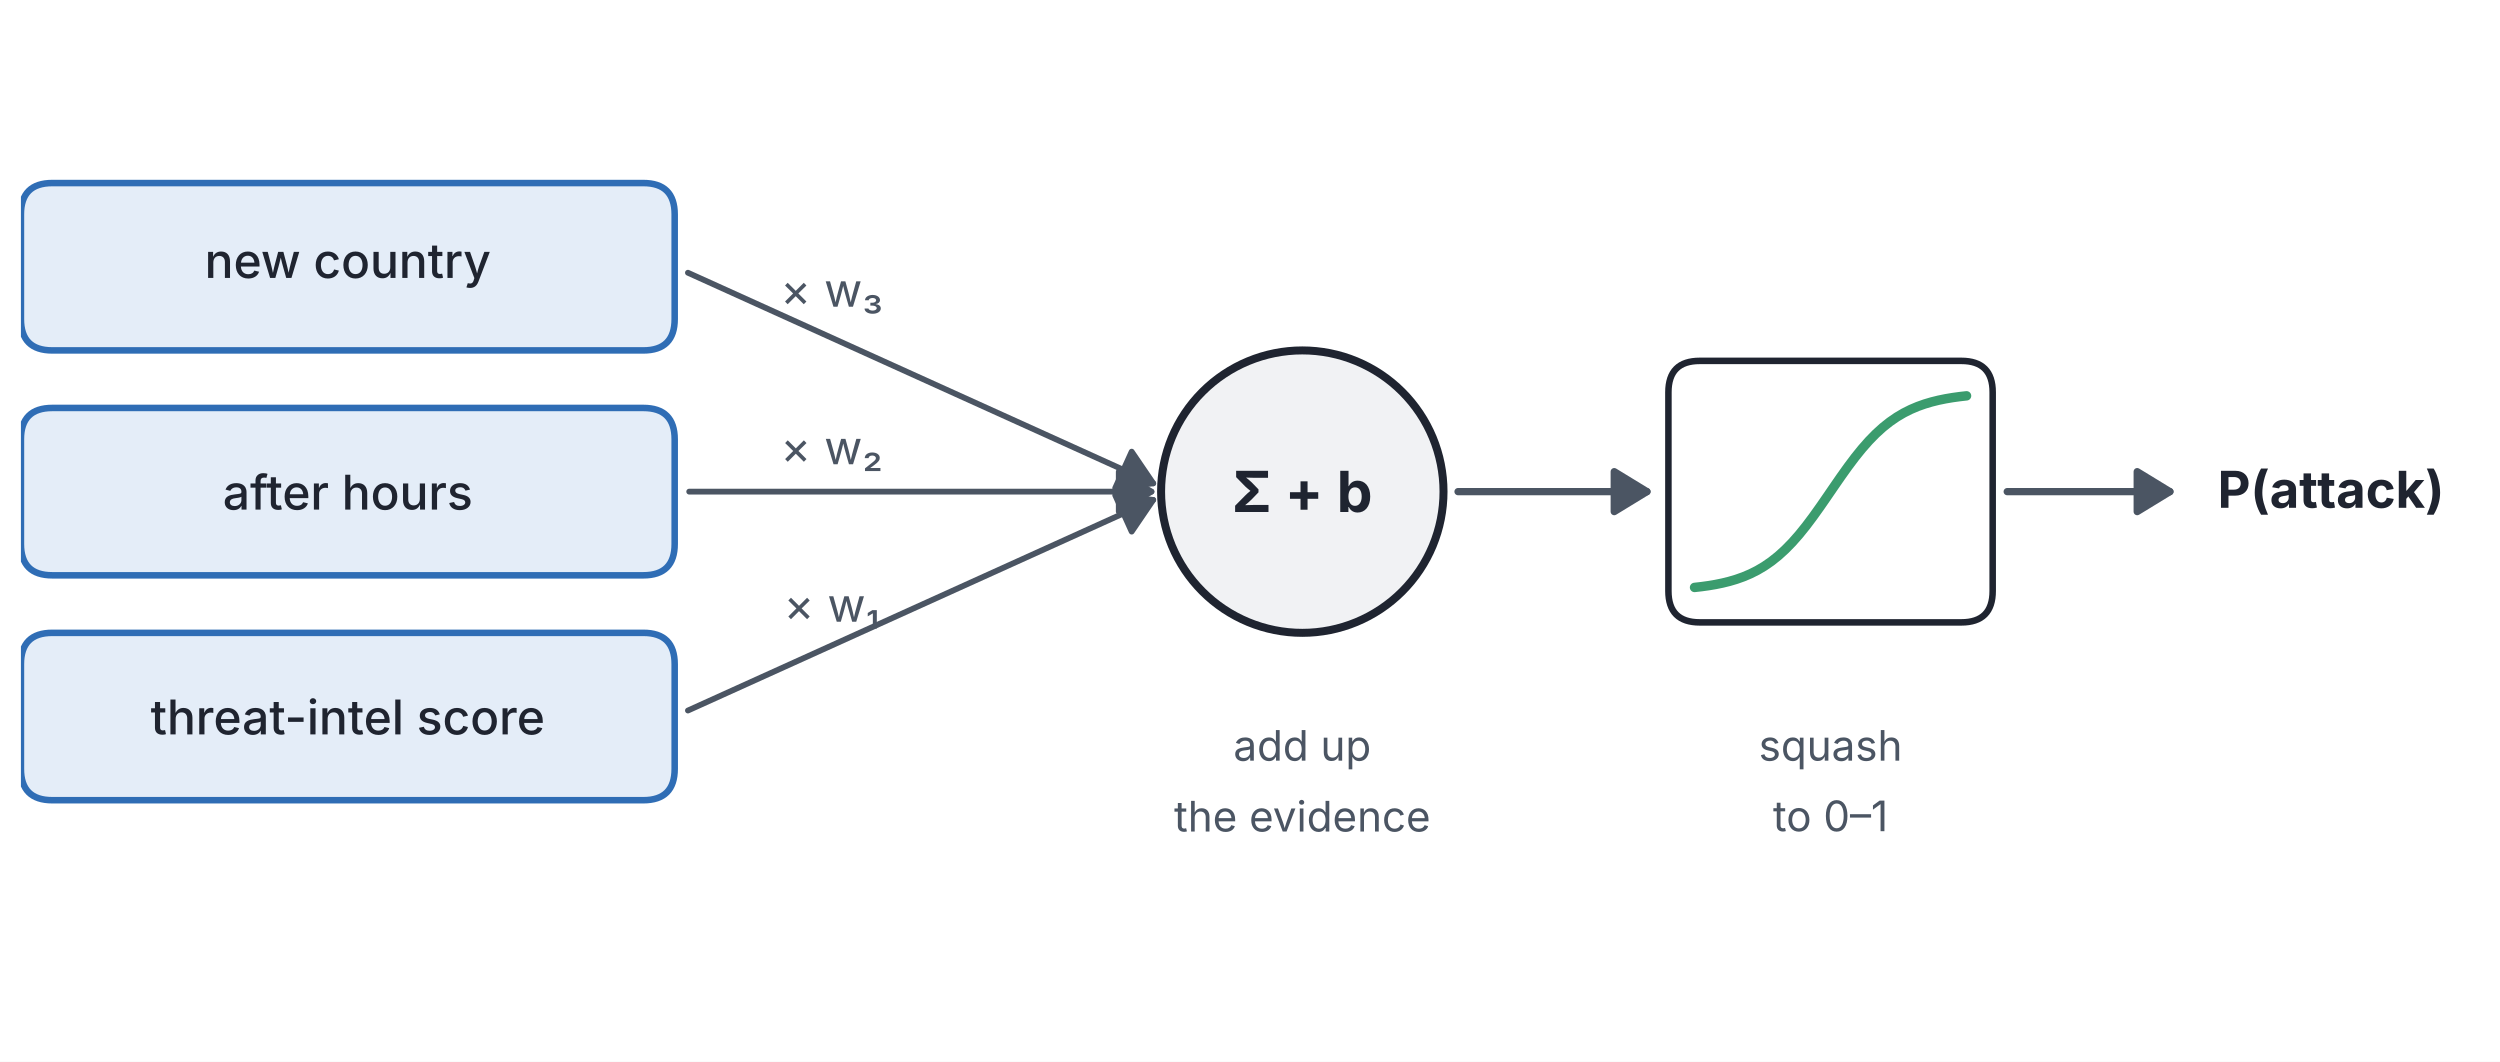
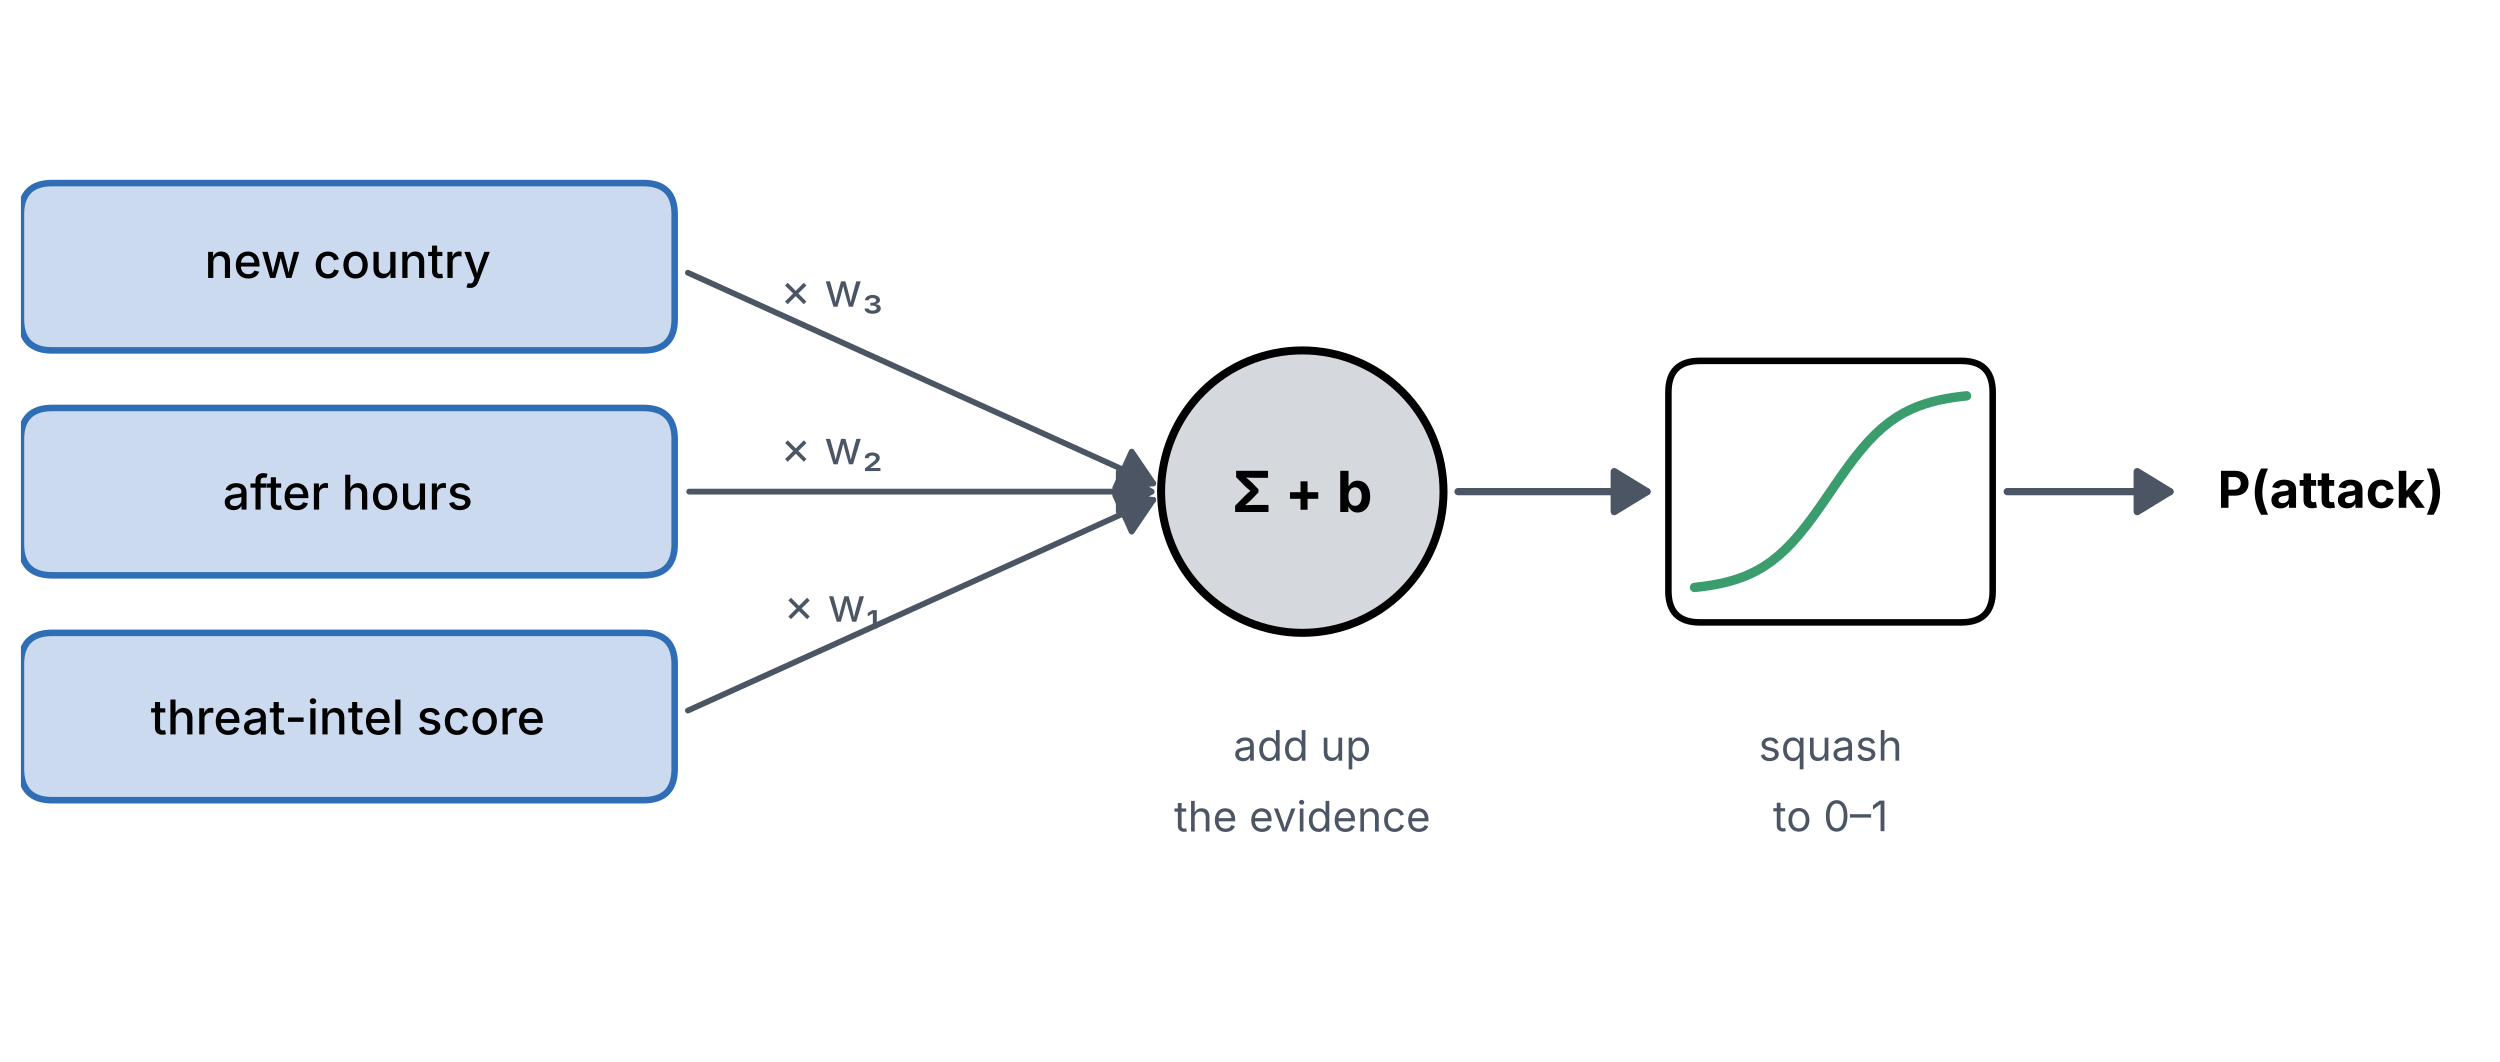
<svg xmlns="http://www.w3.org/2000/svg" width="344.16pt" height="146.16pt" viewBox="0 0 344.16 146.16" version="1.1">
  <defs>
    <style type="text/css">*{stroke-linejoin: round; stroke-linecap: butt}</style>
  </defs>
  <g id="figure_1">
    <g id="patch_1">
      <path d="M 0 146.16  L 344.16 146.16  L 344.16 0  L 0 0  z " style="fill: #ffffff" />
    </g>
    <g id="axes_1">
      <g id="patch_2">
-         <path d="M 94.704 97.814  Q 127.08 83.16 158.757 68.822  " clip-path="url(#p111b6424dd)" style="fill: none; stroke: #4b5563; stroke-width: 0.8; stroke-linecap: round" />
-         <path d="M 153.523 68.172  L 158.757 68.822  L 155.791 73.183  z " clip-path="url(#p111b6424dd)" style="fill: #4b5563; stroke: #4b5563; stroke-width: 0.8; stroke-linecap: round" />
+         <path d="M 94.704 97.814  Q 127.08 83.16 158.757 68.822  " clip-path="url(#pe4acd577bc)" style="fill: none; stroke: #4b5563; stroke-width: 0.8; stroke-linecap: round" />
+         <path d="M 153.523 68.172  L 158.757 68.822  L 155.791 73.183  z " clip-path="url(#pe4acd577bc)" style="fill: #4b5563; stroke: #4b5563; stroke-width: 0.8; stroke-linecap: round" />
      </g>
      <g id="patch_3">
-         <path d="M 94.88 67.68  Q 127.081 67.68 158.515 67.68  " clip-path="url(#p111b6424dd)" style="fill: none; stroke: #4b5563; stroke-width: 0.8; stroke-linecap: round" />
-         <path d="M 154.015 64.93  L 158.515 67.68  L 154.015 70.43  z " clip-path="url(#p111b6424dd)" style="fill: #4b5563; stroke: #4b5563; stroke-width: 0.8; stroke-linecap: round" />
+         <path d="M 94.88 67.68  Q 127.081 67.68 158.515 67.68  " clip-path="url(#pe4acd577bc)" style="fill: none; stroke: #4b5563; stroke-width: 0.8; stroke-linecap: round" />
+         <path d="M 154.015 64.93  L 158.515 67.68  L 154.015 70.43  z " clip-path="url(#pe4acd577bc)" style="fill: #4b5563; stroke: #4b5563; stroke-width: 0.8; stroke-linecap: round" />
      </g>
      <g id="patch_4">
-         <path d="M 94.704 37.546  Q 127.08 52.2 158.757 66.538  " clip-path="url(#p111b6424dd)" style="fill: none; stroke: #4b5563; stroke-width: 0.8; stroke-linecap: round" />
-         <path d="M 155.791 62.177  L 158.757 66.538  L 153.523 67.188  z " clip-path="url(#p111b6424dd)" style="fill: #4b5563; stroke: #4b5563; stroke-width: 0.8; stroke-linecap: round" />
+         <path d="M 94.704 37.546  Q 127.08 52.2 158.757 66.538  " clip-path="url(#pe4acd577bc)" style="fill: none; stroke: #4b5563; stroke-width: 0.8; stroke-linecap: round" />
+         <path d="M 155.791 62.177  L 158.757 66.538  L 153.523 67.188  z " clip-path="url(#pe4acd577bc)" style="fill: #4b5563; stroke: #4b5563; stroke-width: 0.8; stroke-linecap: round" />
      </g>
      <g id="patch_5">
-         <path d="M 179.28 87.12  C 184.436 87.12 189.381 85.072 193.026 81.426  C 196.672 77.781 198.72 72.836 198.72 67.68  C 198.72 62.524 196.672 57.579 193.026 53.934  C 189.381 50.288 184.436 48.24 179.28 48.24  C 174.124 48.24 169.179 50.288 165.534 53.934  C 161.888 57.579 159.84 62.524 159.84 67.68  C 159.84 72.836 161.888 77.781 165.534 81.426  C 169.179 85.072 174.124 87.12 179.28 87.12  z " clip-path="url(#p111b6424dd)" style="fill: #f1f2f4; stroke: #1f2430; stroke-width: 1.1; stroke-linejoin: miter" />
+         <path d="M 179.28 87.12  C 184.436 87.12 189.381 85.072 193.026 81.426  C 196.672 77.781 198.72 72.836 198.72 67.68  C 198.72 62.524 196.672 57.579 193.026 53.934  C 189.381 50.288 184.436 48.24 179.28 48.24  C 174.124 48.24 169.179 50.288 165.534 53.934  C 161.888 57.579 159.84 62.524 159.84 67.68  C 159.84 72.836 161.888 77.781 165.534 81.426  C 169.179 85.072 174.124 87.12 179.28 87.12  z " clip-path="url(#pe4acd577bc)" style="fill: #d5d8dd; stroke: #000000; stroke-width: 1.1; stroke-linejoin: miter" />
      </g>
      <g id="patch_6">
-         <path d="M 200.719 67.68  Q 214.201 67.68 226.724 67.68  " clip-path="url(#p111b6424dd)" style="fill: none; stroke: #4b5563; stroke-linecap: round" />
-         <path d="M 222.224 64.93  L 226.724 67.68  L 222.224 70.43  z " clip-path="url(#p111b6424dd)" style="fill: #4b5563; stroke: #4b5563; stroke-linecap: round" />
+         <path d="M 200.719 67.68  Q 214.201 67.68 226.724 67.68  " clip-path="url(#pe4acd577bc)" style="fill: none; stroke: #4b5563; stroke-linecap: round" />
+         <path d="M 222.224 64.93  L 226.724 67.68  L 222.224 70.43  z " clip-path="url(#pe4acd577bc)" style="fill: #4b5563; stroke: #4b5563; stroke-linecap: round" />
      </g>
      <g id="patch_7">
-         <path d="M 276.321 67.68  Q 287.999 67.68 298.718 67.68  " clip-path="url(#p111b6424dd)" style="fill: none; stroke: #4b5563; stroke-linecap: round" />
-         <path d="M 294.218 64.93  L 298.718 67.68  L 294.218 70.43  z " clip-path="url(#p111b6424dd)" style="fill: #4b5563; stroke: #4b5563; stroke-linecap: round" />
+         <path d="M 276.321 67.68  Q 287.999 67.68 298.718 67.68  " clip-path="url(#pe4acd577bc)" style="fill: none; stroke: #4b5563; stroke-linecap: round" />
+         <path d="M 294.218 64.93  L 298.718 67.68  L 294.218 70.43  z " clip-path="url(#pe4acd577bc)" style="fill: #4b5563; stroke: #4b5563; stroke-linecap: round" />
      </g>
      <g id="patch_8">
-         <path d="M 7.2 110.16  L 88.56 110.16  Q 92.88 110.16 92.88 105.84  L 92.88 91.44  Q 92.88 87.12 88.56 87.12  L 7.2 87.12  Q 2.88 87.12 2.88 91.44  L 2.88 105.84  Q 2.88 110.16 7.2 110.16  z " clip-path="url(#p111b6424dd)" style="fill: #e4edf8; stroke: #2f6db5; stroke-width: 0.9; stroke-linejoin: miter" />
+         <path d="M 7.2 110.16  L 88.56 110.16  Q 92.88 110.16 92.88 105.84  L 92.88 91.44  Q 92.88 87.12 88.56 87.12  L 7.2 87.12  Q 2.88 87.12 2.88 91.44  L 2.88 105.84  Q 2.88 110.16 7.2 110.16  z " clip-path="url(#pe4acd577bc)" style="fill: #cbdaef; stroke: #2f6db5; stroke-width: 0.9; stroke-linejoin: miter" />
      </g>
      <g id="patch_9">
-         <path d="M 7.2 79.2  L 88.56 79.2  Q 92.88 79.2 92.88 74.88  L 92.88 60.48  Q 92.88 56.16 88.56 56.16  L 7.2 56.16  Q 2.88 56.16 2.88 60.48  L 2.88 74.88  Q 2.88 79.2 7.2 79.2  z " clip-path="url(#p111b6424dd)" style="fill: #e4edf8; stroke: #2f6db5; stroke-width: 0.9; stroke-linejoin: miter" />
+         <path d="M 7.2 79.2  L 88.56 79.2  Q 92.88 79.2 92.88 74.88  L 92.88 60.48  Q 92.88 56.16 88.56 56.16  L 7.2 56.16  Q 2.88 56.16 2.88 60.48  L 2.88 74.88  Q 2.88 79.2 7.2 79.2  z " clip-path="url(#pe4acd577bc)" style="fill: #cbdaef; stroke: #2f6db5; stroke-width: 0.9; stroke-linejoin: miter" />
      </g>
      <g id="patch_10">
-         <path d="M 7.2 48.24  L 88.56 48.24  Q 92.88 48.24 92.88 43.92  L 92.88 29.52  Q 92.88 25.2 88.56 25.2  L 7.2 25.2  Q 2.88 25.2 2.88 29.52  L 2.88 43.92  Q 2.88 48.24 7.2 48.24  z " clip-path="url(#p111b6424dd)" style="fill: #e4edf8; stroke: #2f6db5; stroke-width: 0.9; stroke-linejoin: miter" />
+         <path d="M 7.2 48.24  L 88.56 48.24  Q 92.88 48.24 92.88 43.92  L 92.88 29.52  Q 92.88 25.2 88.56 25.2  L 7.2 25.2  Q 2.88 25.2 2.88 29.52  L 2.88 43.92  Q 2.88 48.24 7.2 48.24  z " clip-path="url(#pe4acd577bc)" style="fill: #cbdaef; stroke: #2f6db5; stroke-width: 0.9; stroke-linejoin: miter" />
      </g>
      <g id="patch_11">
-         <path d="M 234 85.68  L 270 85.68  Q 274.32 85.68 274.32 81.36  L 274.32 54  Q 274.32 49.68 270 49.68  L 234 49.68  Q 229.68 49.68 229.68 54  L 229.68 81.36  Q 229.68 85.68 234 85.68  z " clip-path="url(#p111b6424dd)" style="fill: #ffffff; stroke: #1f2430; stroke-width: 0.9; stroke-linejoin: miter" />
+         <path d="M 234 85.68  L 270 85.68  Q 274.32 85.68 274.32 81.36  L 274.32 54  Q 274.32 49.68 270 49.68  L 234 49.68  Q 229.68 49.68 229.68 54  L 229.68 81.36  Q 229.68 85.68 234 85.68  z " clip-path="url(#pe4acd577bc)" style="fill: #ffffff; stroke: #000000; stroke-width: 0.9; stroke-linejoin: miter" />
      </g>
      <g id="line2d_1">
-         <path d="M 233.28 80.868  L 234.24 80.758  L 235.2 80.625  L 236.16 80.463  L 237.12 80.267  L 238.08 80.03  L 239.04 79.745  L 240 79.404  L 240.96 78.997  L 241.92 78.515  L 242.88 77.948  L 243.84 77.287  L 244.8 76.524  L 245.76 75.652  L 246.72 74.671  L 247.68 73.581  L 248.64 72.39  L 249.6 71.113  L 250.56 69.768  L 251.52 68.381  L 252.48 66.979  L 253.44 65.592  L 254.4 64.247  L 255.36 62.97  L 256.32 61.779  L 257.28 60.689  L 258.24 59.708  L 259.2 58.836  L 260.16 58.073  L 261.12 57.412  L 262.08 56.845  L 263.04 56.363  L 264 55.956  L 264.96 55.615  L 265.92 55.33  L 266.88 55.093  L 267.84 54.897  L 268.8 54.735  L 269.76 54.602  L 270.72 54.492  " clip-path="url(#p111b6424dd)" style="fill: none; stroke: #3b9c6e; stroke-width: 1.3; stroke-linecap: round" />
+         <path d="M 233.28 80.868  L 234.24 80.758  L 235.2 80.625  L 236.16 80.463  L 237.12 80.267  L 238.08 80.03  L 239.04 79.745  L 240 79.404  L 240.96 78.997  L 241.92 78.515  L 242.88 77.948  L 243.84 77.287  L 244.8 76.524  L 245.76 75.652  L 246.72 74.671  L 247.68 73.581  L 248.64 72.39  L 249.6 71.113  L 250.56 69.768  L 251.52 68.381  L 252.48 66.979  L 253.44 65.592  L 254.4 64.247  L 255.36 62.97  L 256.32 61.779  L 257.28 60.689  L 258.24 59.708  L 259.2 58.836  L 260.16 58.073  L 261.12 57.412  L 262.08 56.845  L 263.04 56.363  L 264 55.956  L 264.96 55.615  L 265.92 55.33  L 266.88 55.093  L 267.84 54.897  L 268.8 54.735  L 269.76 54.602  L 270.72 54.492  " clip-path="url(#pe4acd577bc)" style="fill: none; stroke: #3b9c6e; stroke-width: 1.3; stroke-linecap: round" />
      </g>
      <g id="text_1">
-         <text style="font-weight: 500; font-size: 6.6px; font-family: 'Inter'; text-anchor: middle; fill: #1f2430" x="47.88" y="101.097" transform="rotate(-0 47.88 101.0975)">threat-intel score</text>
+         <text style="font-weight: 500; font-size: 6.6px; font-family: 'Inter'; text-anchor: middle" x="47.88" y="101.097" transform="rotate(-0 47.88 101.0975)">threat-intel score</text>
      </g>
      <g id="text_2">
-         <text style="font-weight: 500; font-size: 6.6px; font-family: 'Inter'; text-anchor: middle; fill: #1f2430" x="47.88" y="70.153" transform="rotate(-0 47.88 70.15345)">after hours</text>
+         <text style="font-weight: 500; font-size: 6.6px; font-family: 'Inter'; text-anchor: middle" x="47.88" y="70.153" transform="rotate(-0 47.88 70.15345)">after hours</text>
      </g>
      <g id="text_3">
-         <text style="font-weight: 500; font-size: 6.6px; font-family: 'Inter'; text-anchor: middle; fill: #1f2430" x="47.88" y="38.264" transform="rotate(-0 47.88 38.26378)">new country</text>
+         <text style="font-weight: 500; font-size: 6.6px; font-family: 'Inter'; text-anchor: middle" x="47.88" y="38.264" transform="rotate(-0 47.88 38.26378)">new country</text>
      </g>
      <g id="text_4">
        <text style="font-size: 6.4px; font-family: 'Inter'; text-anchor: middle; fill: #4b5563" x="114.48" y="85.587" transform="rotate(-0 114.48 85.587)">× w₁</text>
      </g>
      <g id="text_5">
        <text style="font-size: 6.4px; font-family: 'Inter'; text-anchor: middle; fill: #4b5563" x="114.48" y="63.915" transform="rotate(-0 114.48 63.915)">× w₂</text>
      </g>
      <g id="text_6">
        <text style="font-size: 6.4px; font-family: 'Inter'; text-anchor: middle; fill: #4b5563" x="114.48" y="42.227" transform="rotate(-0 114.48 42.2275)">× w₃</text>
      </g>
      <g id="text_7">
-         <text style="font-weight: 700; font-size: 7.8px; font-family: 'Inter'; text-anchor: middle; fill: #1f2430" x="179.28" y="70.481" transform="rotate(-0 179.28 70.4813)">Σ + b</text>
+         <text style="font-weight: 700; font-size: 7.8px; font-family: 'Inter'; text-anchor: middle" x="179.28" y="70.481" transform="rotate(-0 179.28 70.4813)">Σ + b</text>
      </g>
      <g id="text_8">
        <text style="font-size: 5.8px; font-family: 'Inter'; fill: #4b5563" transform="translate(169.7938 104.7195)">add up</text>
        <text style="font-size: 5.8px; font-family: 'Inter'; fill: #4b5563" transform="translate(161.6172 114.4698)">the evidence</text>
      </g>
      <g id="text_9">
        <text style="font-size: 5.8px; font-family: 'Inter'; fill: #4b5563" transform="translate(242.1051 104.7195)">squash</text>
        <text style="font-size: 5.8px; font-family: 'Inter'; fill: #4b5563" transform="translate(244.0653 114.429)">to 0–1</text>
      </g>
      <g id="text_10">
-         <text style="font-weight: 700; font-size: 7px; font-family: 'Inter'; text-anchor: start; fill: #1f2430" x="305.28" y="69.905" transform="rotate(-0 305.28 69.90523)">P(attack)</text>
+         <text style="font-weight: 700; font-size: 7px; font-family: 'Inter'; text-anchor: start" x="305.28" y="69.905" transform="rotate(-0 305.28 69.90523)">P(attack)</text>
      </g>
    </g>
  </g>
  <defs>
-     <clipPath id="p111b6424dd">
+     <clipPath id="pe4acd577bc">
      <rect x="2.88" y="2.88" width="338.4" height="140.4" />
    </clipPath>
  </defs>
</svg>
